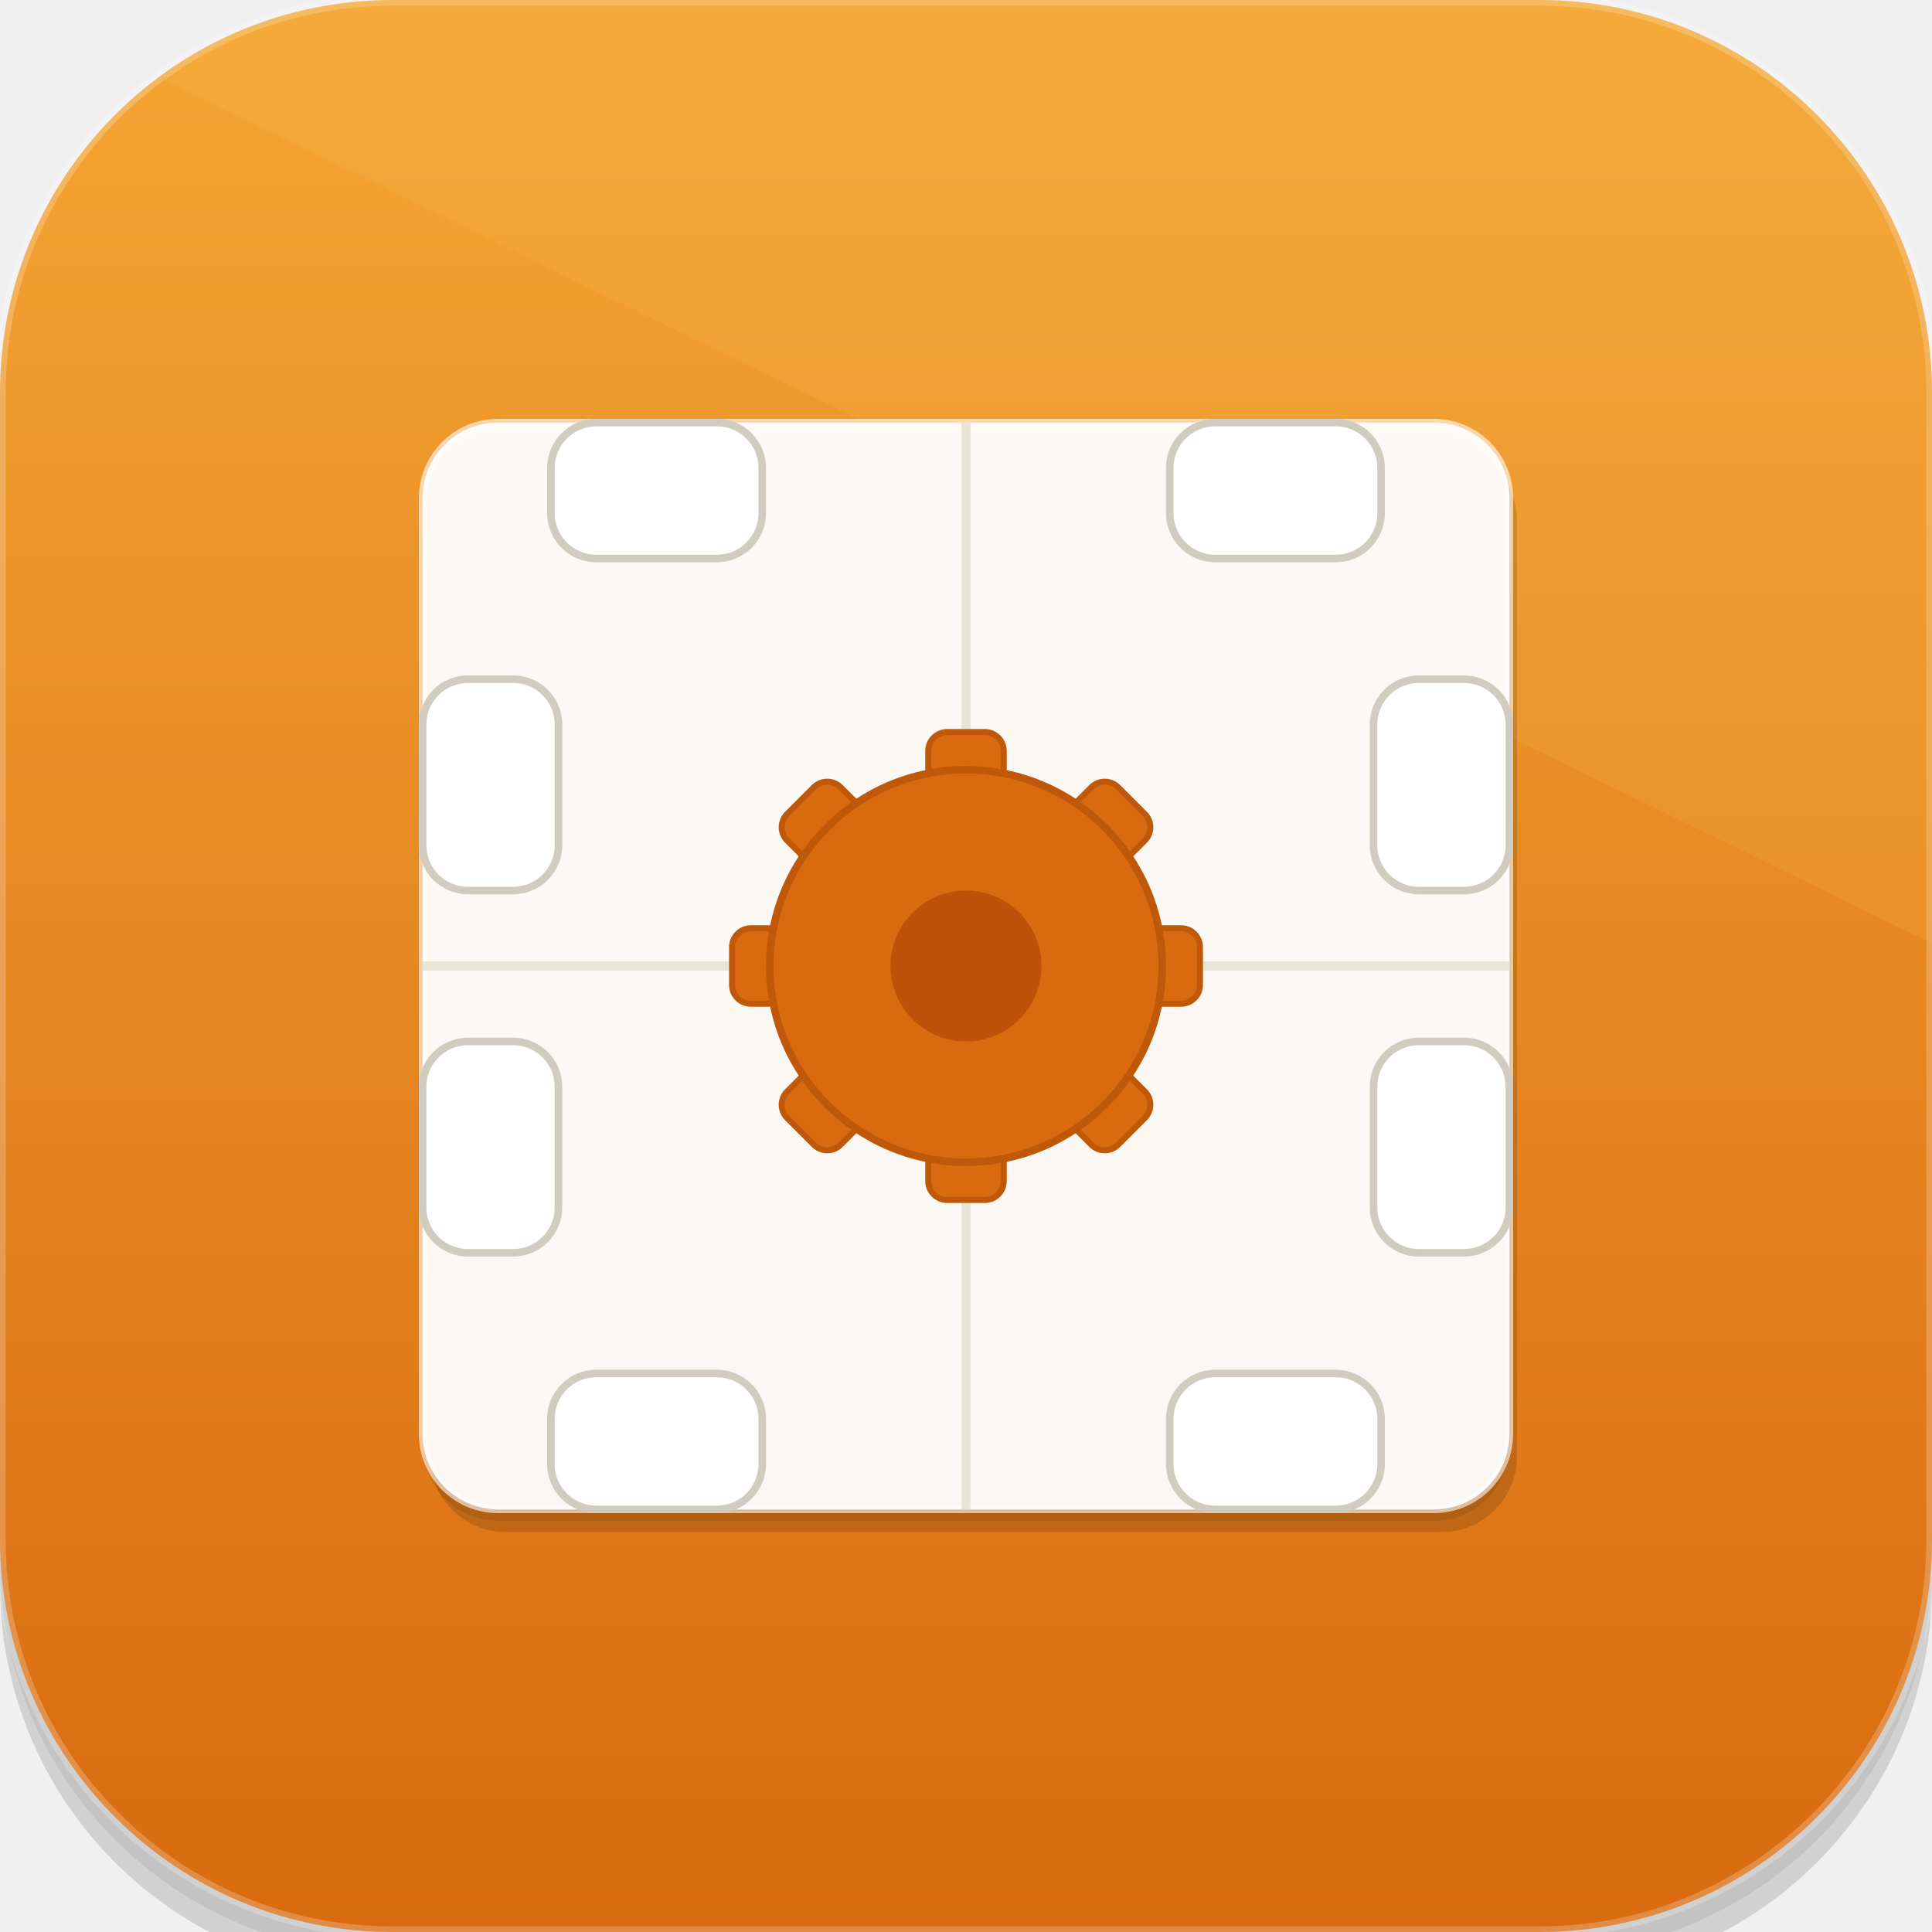
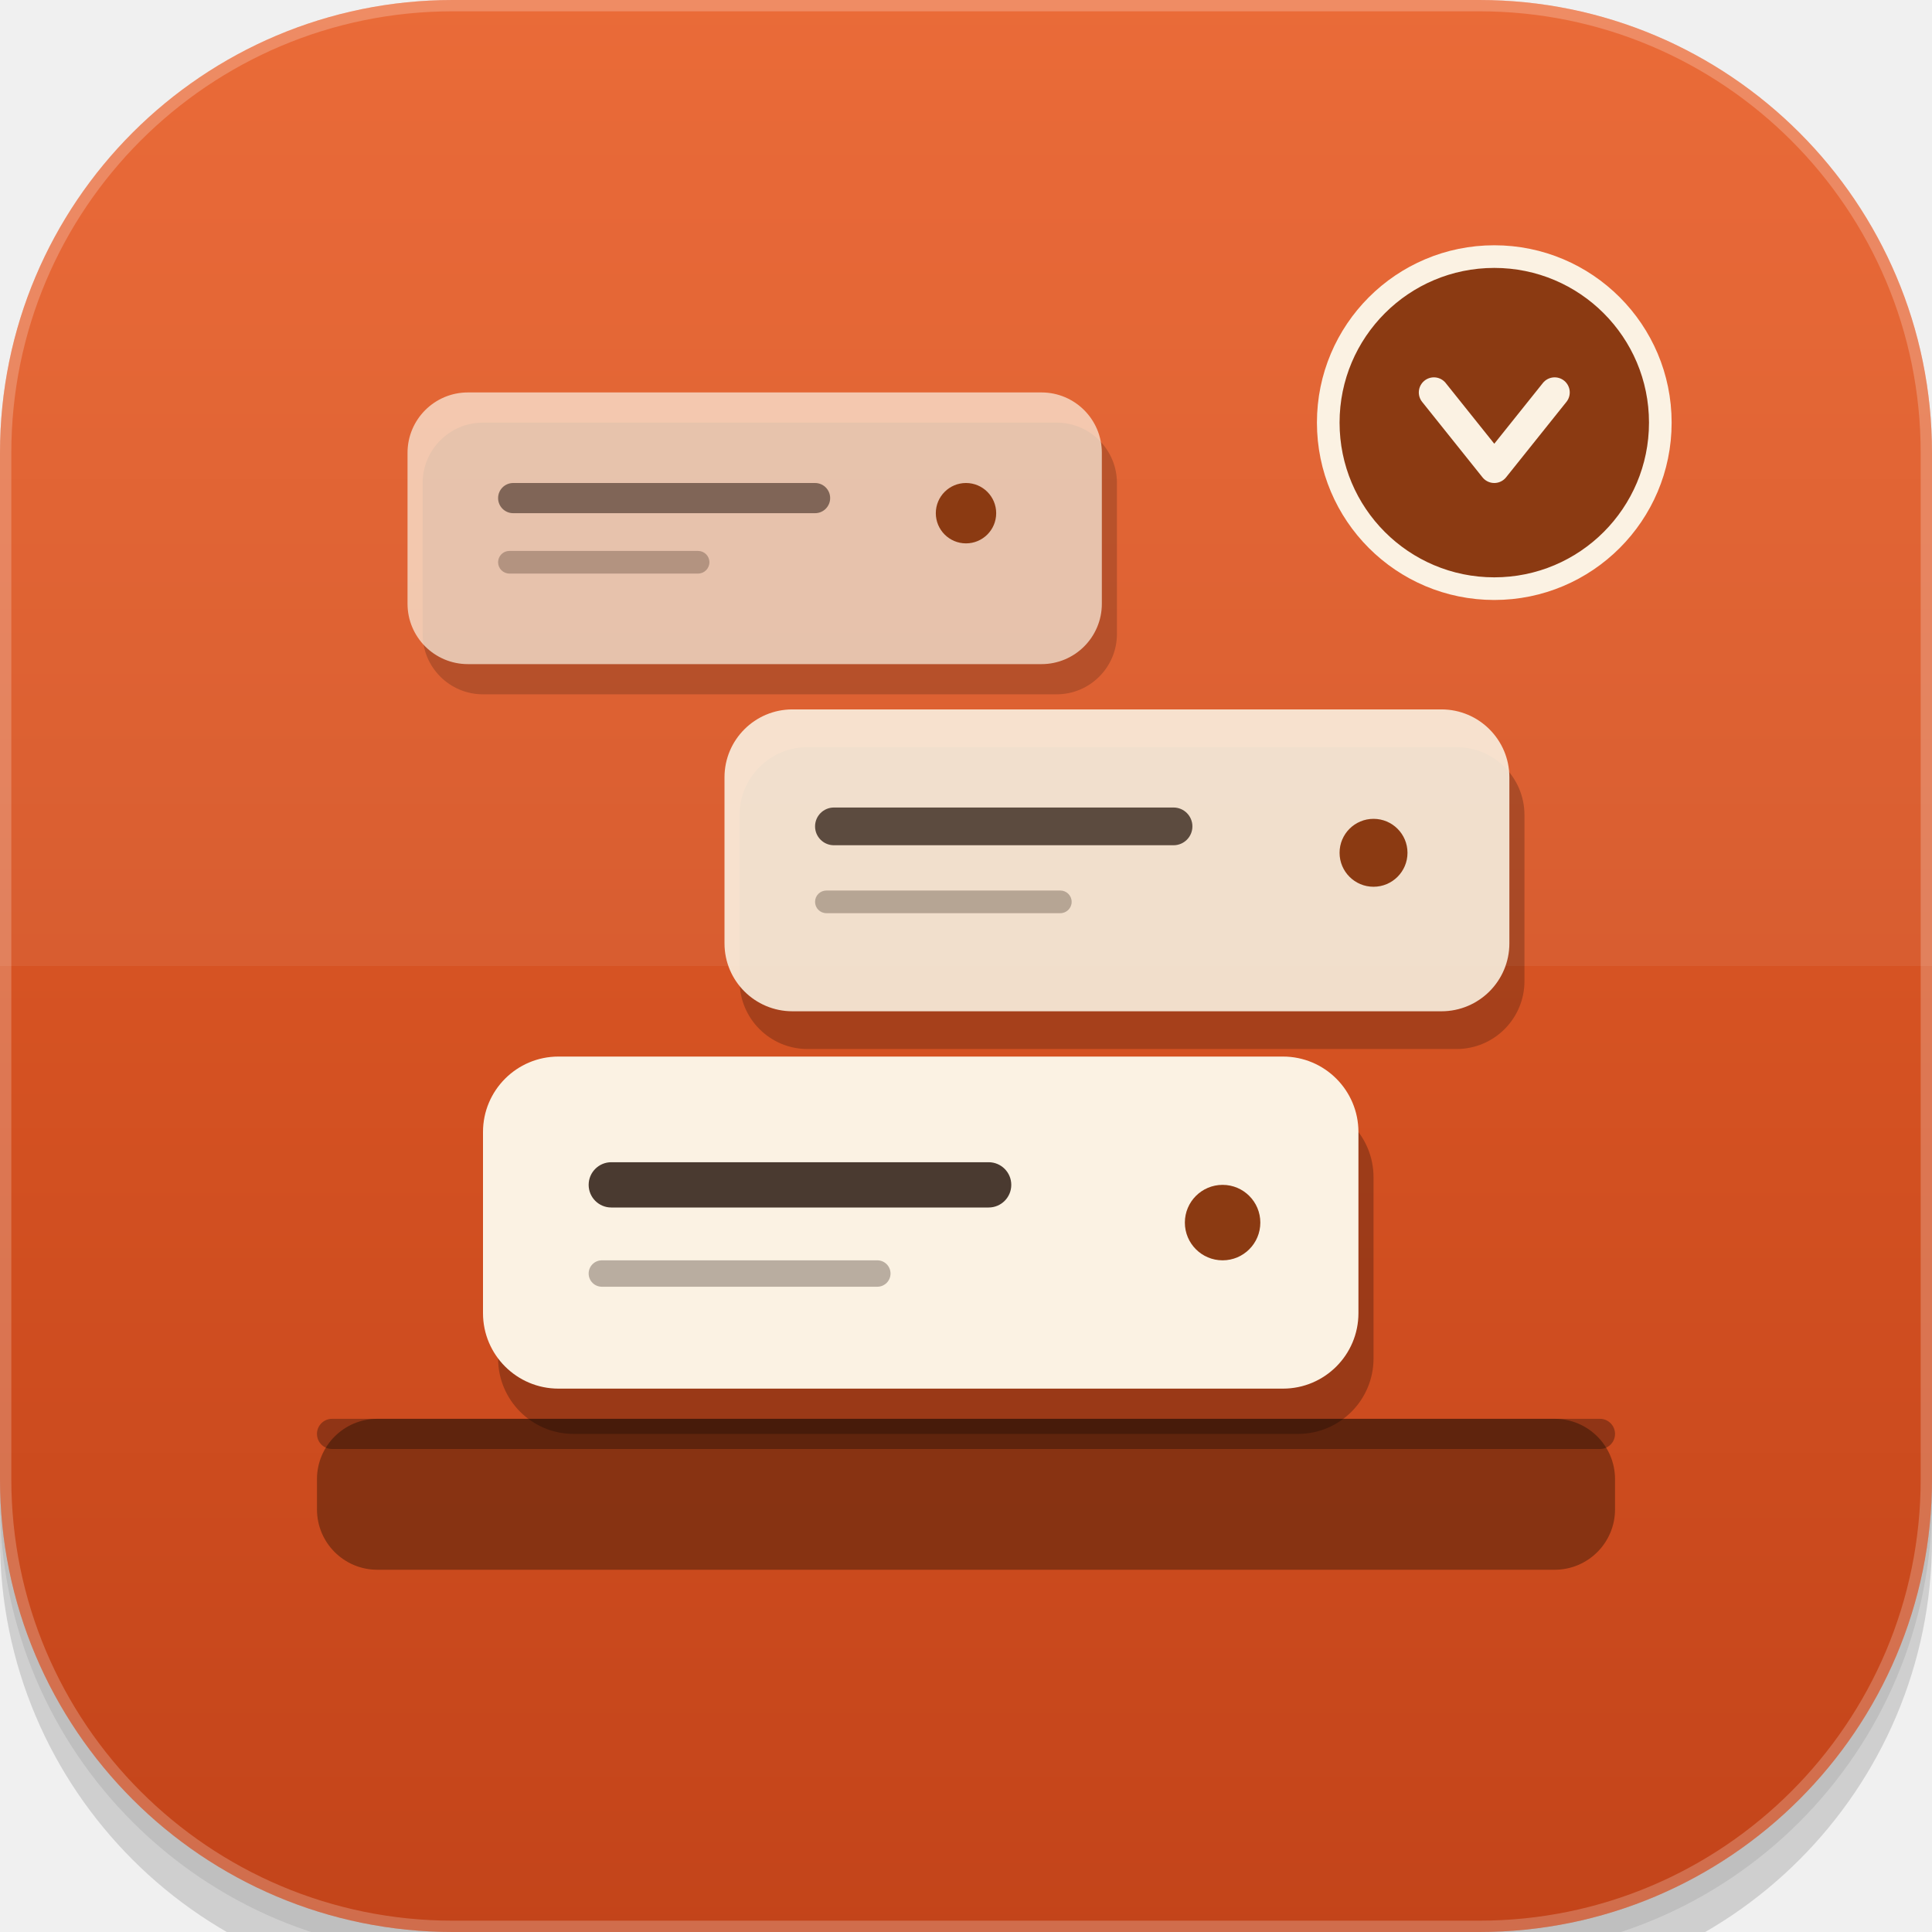
<svg xmlns="http://www.w3.org/2000/svg" width="256" height="256" viewBox="0 0 256 256">
  <defs>
-     <linearGradient id="bg-plate" x1="0" y1="0" x2="0" y2="1">
-       <stop offset="0%" stop-color="#F4A634" />
-       <stop offset="100%" stop-color="#D96A10" />
+     <linearGradient id="bg" x1="0" y1="0" x2="0" y2="1">
+       <stop offset="0%" stop-color="#E9622C" />
+       <stop offset="100%" stop-color="#C3441A" />
    </linearGradient>
-     <clipPath id="plate-clip">
-       <rect x="0" y="0" width="256" height="256" rx="52" />
+     <clipPath id="clip">
+       <rect x="0" y="0" width="256" height="256" rx="60" />
    </clipPath>
  </defs>
-   <rect x="0" y="6" width="256" height="256" rx="52" fill="#000" opacity="0.13" />
-   <rect x="0" y="3" width="256" height="256" rx="52" fill="#000" opacity="0.07" />
-   <rect x="0" y="0" width="256" height="256" rx="52" fill="url(#bg-plate)" />
-   <rect x="0" y="0" width="256" height="256" rx="52" fill="none" stroke="#FFF" stroke-width="1.5" opacity="0.22" />
-   <g clip-path="url(#plate-clip)">
-     <polygon points="0,0 256,0 256,125" fill="#FBC060" opacity="0.15" />
+   <rect x="0" y="8" width="256" height="256" rx="60" fill="#000" opacity="0.14" />
+   <rect x="0" y="3" width="256" height="256" rx="60" fill="#000" opacity="0.08" />
+   <rect x="0" y="0" width="256" height="256" rx="60" fill="url(#bg)" />
+   <g clip-path="url(#clip)">
+     <rect x="0" y="0" width="256" height="128" fill="#ffffff" opacity="0.06" />
  </g>
-   <g transform="translate(128,128)">
-     <g opacity="0.14" transform="translate(1,3)">
-       <rect x="-72" y="-72" width="144" height="144" rx="10" fill="#000" />
+   <g clip-path="url(#clip)">
+     <g transform="translate(128,128)">
+       <g transform="translate(0,70)">
+         <rect x="-86" y="-10" width="172" height="20" rx="8" fill="#5A230A" opacity="0.6" />
+         <rect x="-86" y="-10" width="172" height="4" rx="2" fill="#000000" opacity="0.3" />
+       </g>
+       <g transform="translate(-28,-58)">
+         <rect x="-44" y="-14" width="92" height="36" rx="8" fill="#000000" opacity="0.18" />
+         <rect x="-46" y="-18" width="92" height="36" rx="8" fill="#FBF2E3" opacity="0.70" />
+         <rect x="-34" y="-6" width="44" height="4" rx="2" fill="#2B1A10" opacity="0.55" />
+         <rect x="-34" y="3" width="28" height="3" rx="1.5" fill="#2B1A10" opacity="0.28" />
+         <circle cx="28" cy="-2" r="4" fill="#8B3A12" />
+       </g>
+       <g transform="translate(20,-14)">
+         <rect x="-50" y="-15" width="104" height="40" rx="9" fill="#000000" opacity="0.22" />
+         <rect x="-52" y="-20" width="104" height="40" rx="9" fill="#FBF2E3" opacity="0.88" />
+         <rect x="-40" y="-7" width="50" height="5" rx="2.5" fill="#2B1A10" opacity="0.75" />
+         <rect x="-40" y="4" width="34" height="3" rx="1.5" fill="#2B1A10" opacity="0.3" />
+         <circle cx="34" cy="-1" r="4.5" fill="#8B3A12" />
+       </g>
+       <g transform="translate(-6,34)">
+         <rect x="-56" y="-16" width="116" height="44" rx="10" fill="#000000" opacity="0.25" />
+         <rect x="-58" y="-22" width="116" height="44" rx="10" fill="#FBF2E3" />
+         <rect x="-44" y="-8" width="56" height="6" rx="3" fill="#2B1A10" opacity="0.85" />
+         <rect x="-44" y="5" width="40" height="3.5" rx="1.75" fill="#2B1A10" opacity="0.32" />
+         <circle cx="40" cy="0" r="5" fill="#8B3A12" />
+       </g>
+       <g transform="translate(70,-72)">
+         <circle cx="0" cy="0" r="22" fill="#8B3A12" stroke="#FBF2E3" stroke-width="3" />
+         <path d="M -8 -4 L 0 6 L 8 -4" stroke="#FBF2E3" stroke-width="4" fill="none" stroke-linecap="round" stroke-linejoin="round" />
+       </g>
    </g>
-     <g opacity="0.08" transform="translate(0,1.5)">
-       <rect x="-72" y="-72" width="144" height="144" rx="10" fill="#000" />
-     </g>
-     <rect x="-72" y="-72" width="144" height="144" rx="10" fill="#FFFFFF" opacity="0.95" />
-     <rect x="-72" y="-72" width="144" height="144" rx="10" fill="none" stroke="#FFF" stroke-width="1" opacity="0.6" />
-     <rect x="-55" y="-72" width="28" height="18" rx="6" fill="#FFFFFF" stroke="#D0CCBF" stroke-width="1" />
-     <rect x="27" y="-72" width="28" height="18" rx="6" fill="#FFFFFF" stroke="#D0CCBF" stroke-width="1" />
-     <rect x="-72" y="-38" width="18" height="28" rx="6" fill="#FFFFFF" stroke="#D0CCBF" stroke-width="1" />
-     <rect x="-72" y="10" width="18" height="28" rx="6" fill="#FFFFFF" stroke="#D0CCBF" stroke-width="1" />
-     <rect x="54" y="-38" width="18" height="28" rx="6" fill="#FFFFFF" stroke="#D0CCBF" stroke-width="1" />
-     <rect x="54" y="10" width="18" height="28" rx="6" fill="#FFFFFF" stroke="#D0CCBF" stroke-width="1" />
-     <rect x="-55" y="54" width="28" height="18" rx="6" fill="#FFFFFF" stroke="#D0CCBF" stroke-width="1" />
-     <rect x="27" y="54" width="28" height="18" rx="6" fill="#FFFFFF" stroke="#D0CCBF" stroke-width="1" />
-     <line x1="-72" y1="0" x2="72" y2="0" stroke="#E8E4D8" stroke-width="1.2" />
-     <line x1="0" y1="-72" x2="0" y2="72" stroke="#E8E4D8" stroke-width="1.2" />
-     <g fill="#D96A10" stroke="#BF5808" stroke-width="0.8">
-       <rect x="-5" y="-31" width="10" height="9" rx="2.5" />
-       <rect x="-5" y="-31" width="10" height="9" rx="2.5" transform="rotate(45)" />
-       <rect x="-5" y="-31" width="10" height="9" rx="2.5" transform="rotate(90)" />
-       <rect x="-5" y="-31" width="10" height="9" rx="2.5" transform="rotate(135)" />
-       <rect x="-5" y="-31" width="10" height="9" rx="2.5" transform="rotate(180)" />
-       <rect x="-5" y="-31" width="10" height="9" rx="2.5" transform="rotate(225)" />
-       <rect x="-5" y="-31" width="10" height="9" rx="2.5" transform="rotate(270)" />
-       <rect x="-5" y="-31" width="10" height="9" rx="2.5" transform="rotate(315)" />
-     </g>
-     <circle cx="0" cy="0" r="26" fill="#D96A10" stroke="#BF5808" stroke-width="1" />
-     <circle cx="0" cy="0" r="10" fill="#BF5208" />
  </g>
+   <rect x="0.75" y="0.75" width="254.5" height="254.5" rx="59.25" fill="none" stroke="#ffffff" stroke-opacity="0.22" stroke-width="1.5" />
</svg>
